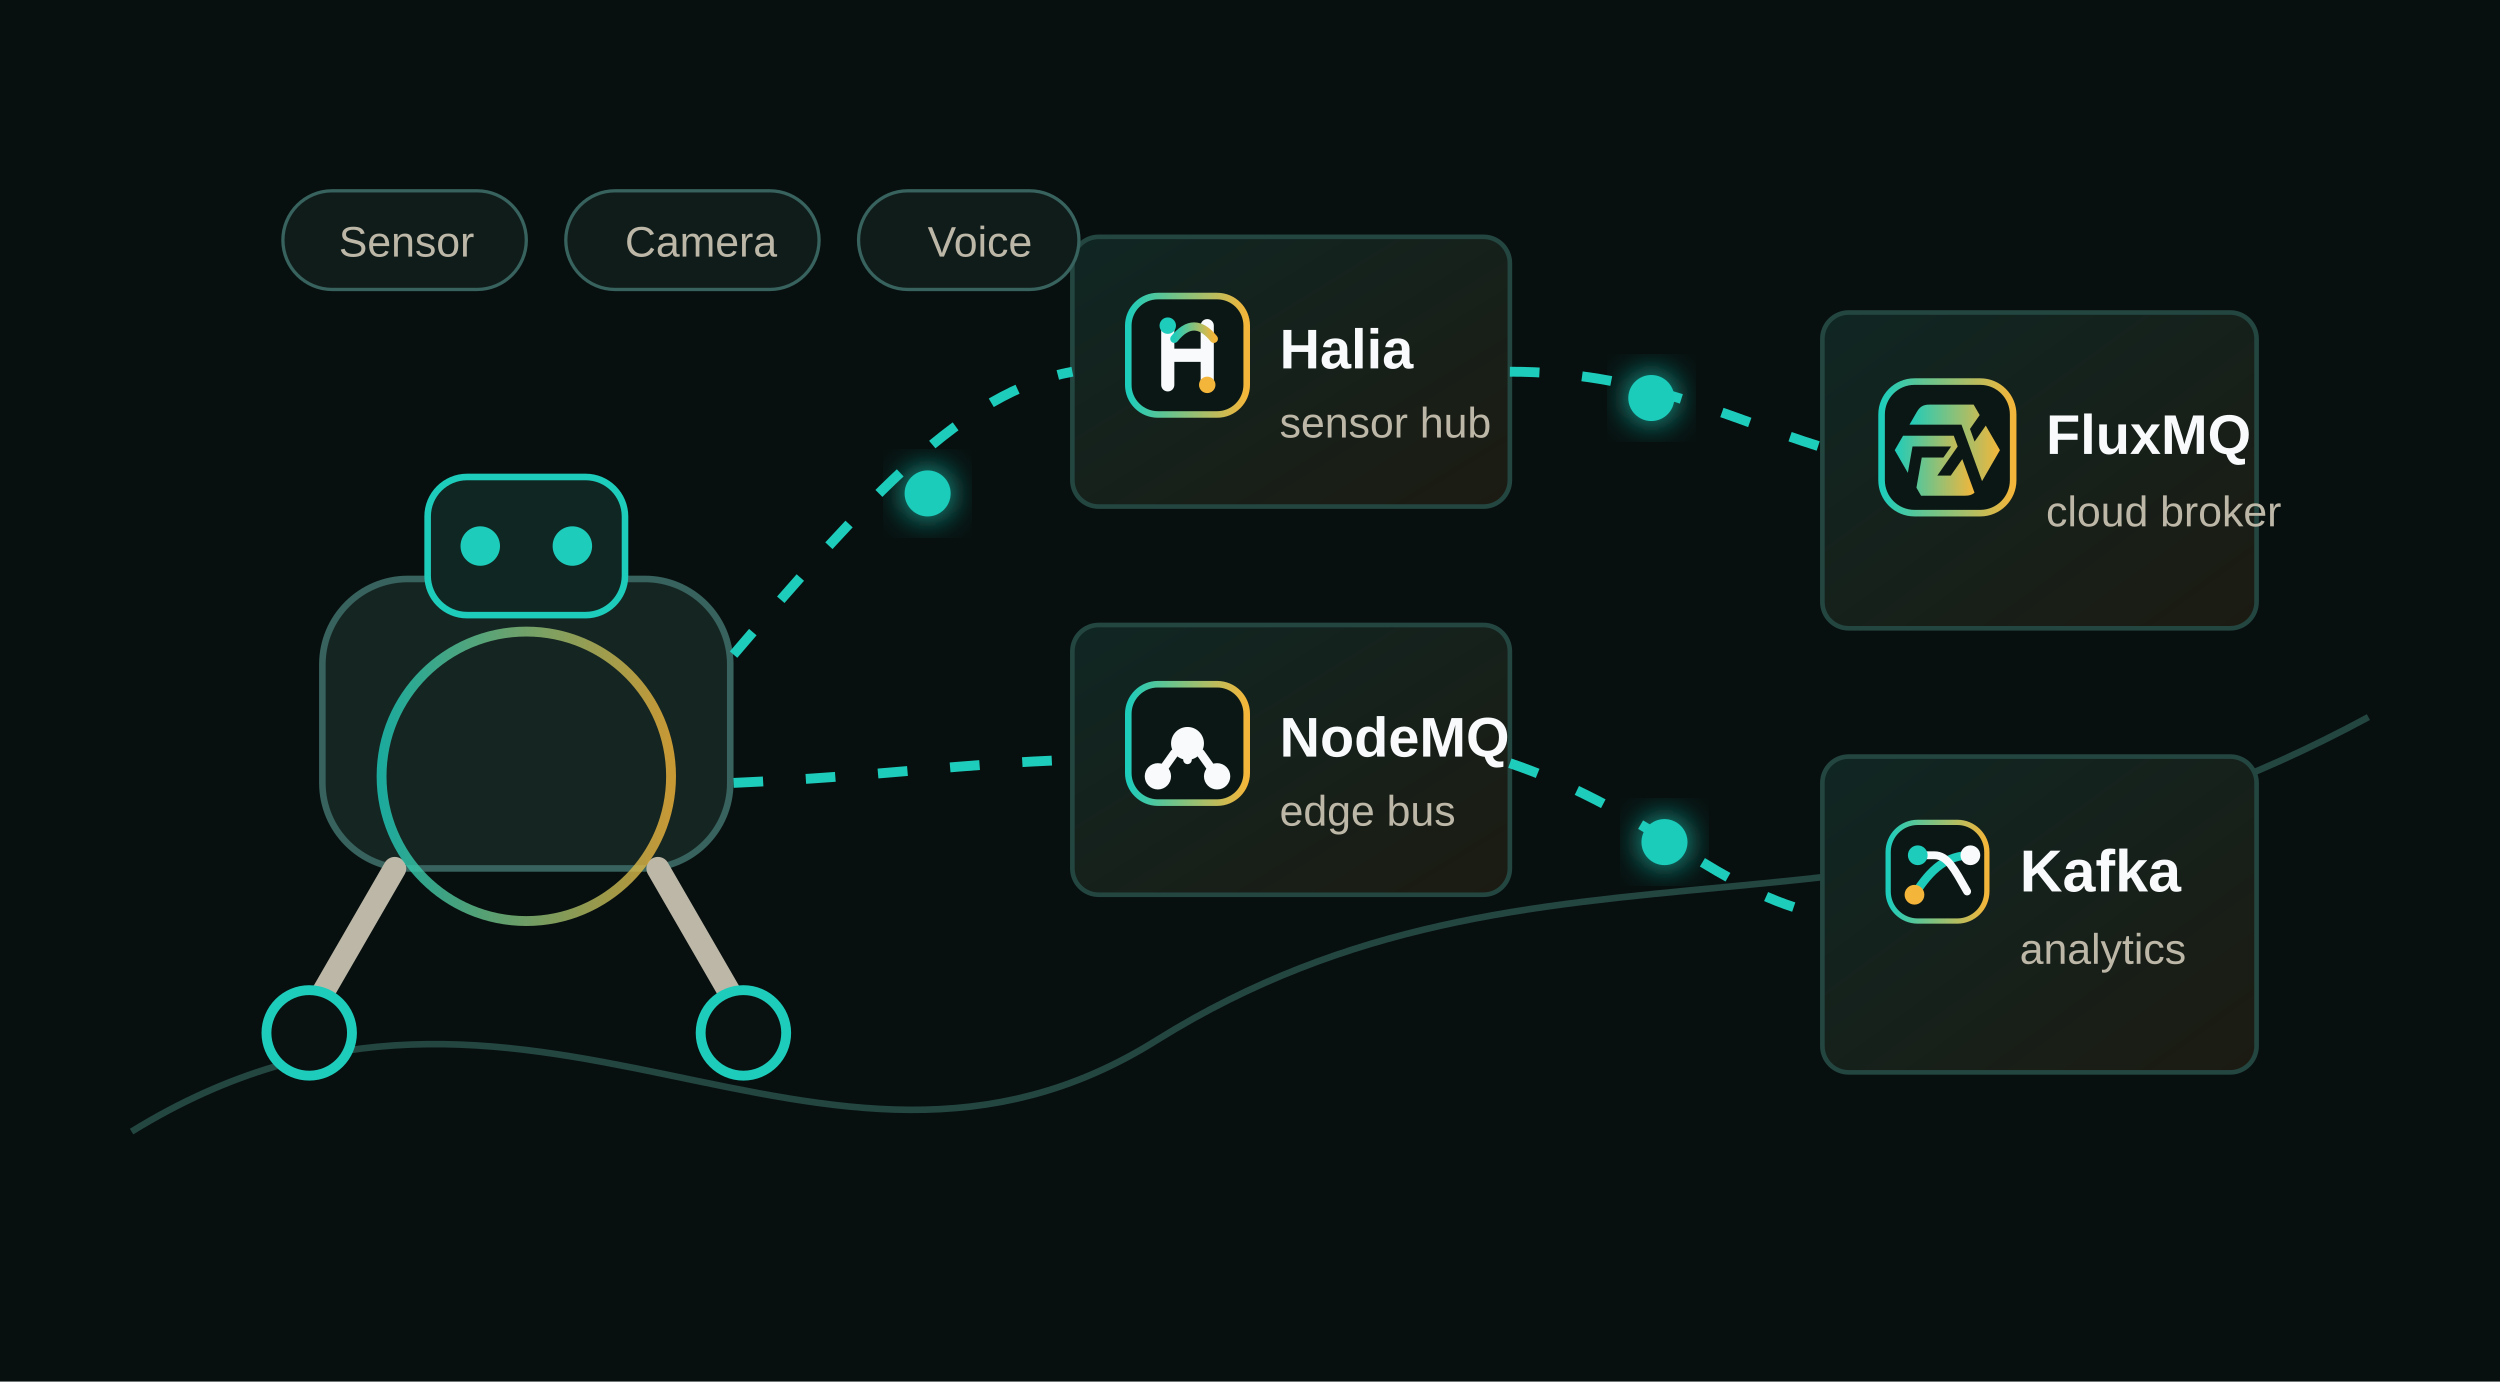
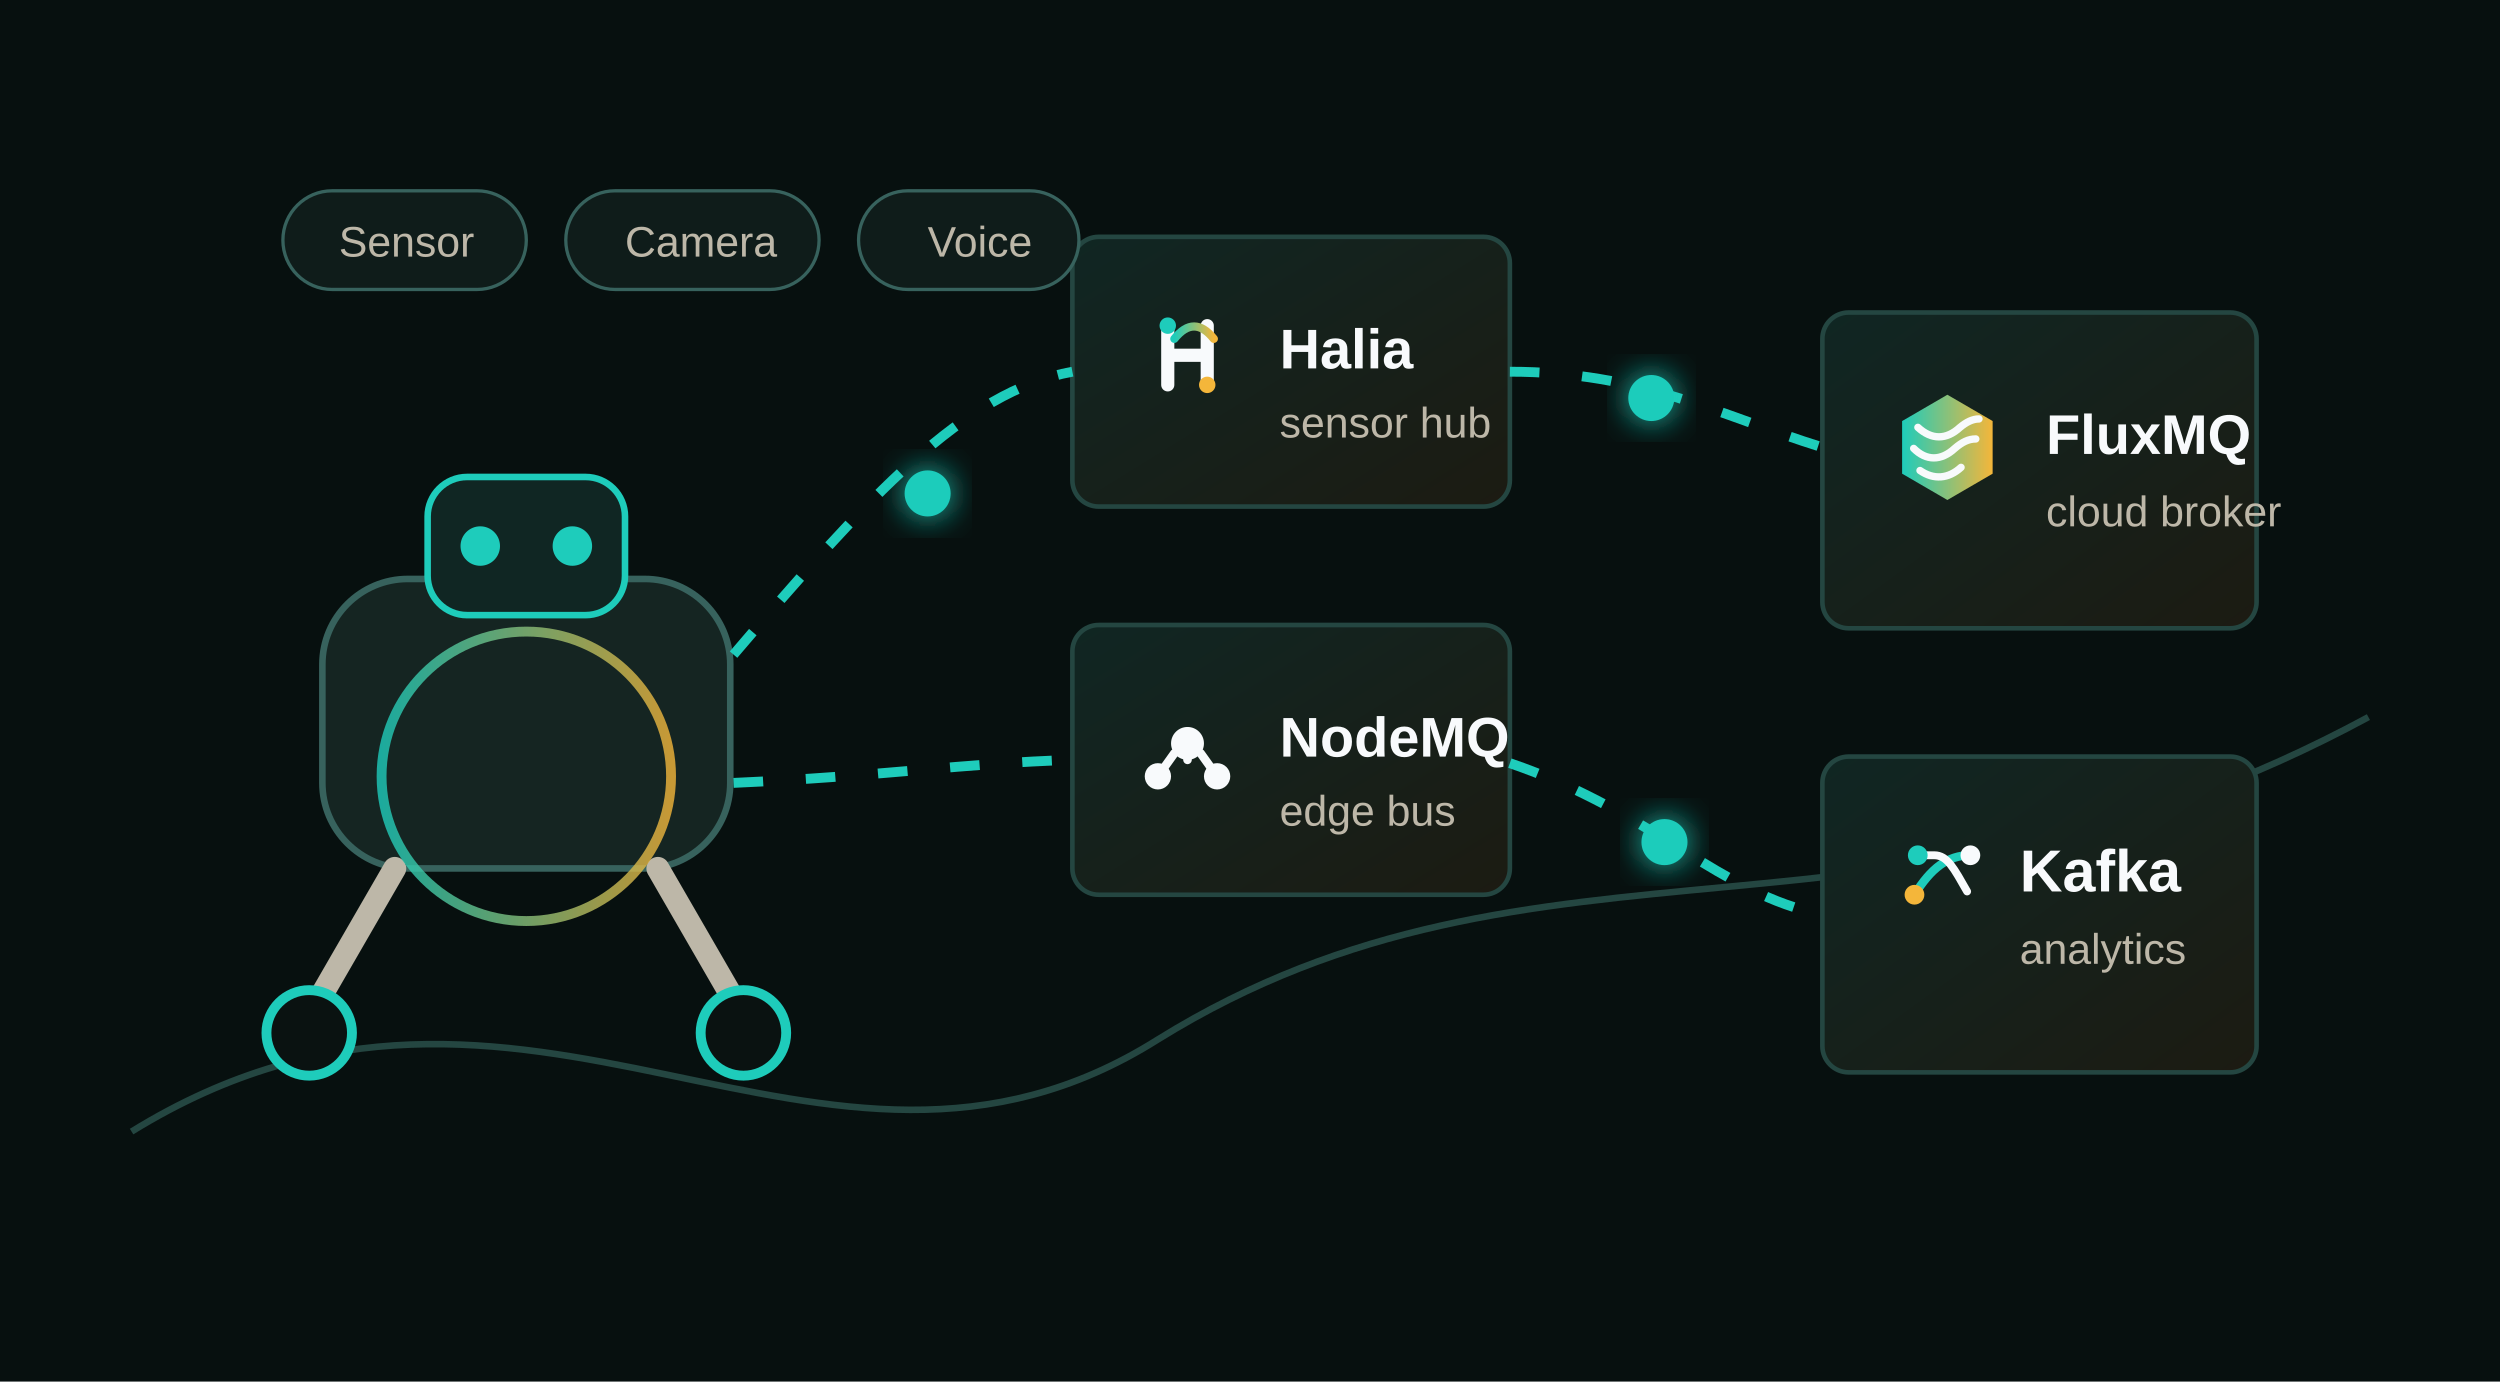
<svg xmlns="http://www.w3.org/2000/svg" viewBox="0 0 760 420" role="img" aria-labelledby="title desc">
  <defs>
    <linearGradient id="panel" x1="0" x2="1" y1="0" y2="1">
      <stop offset="0" stop-color="#102623" />
      <stop offset="1" stop-color="#1c1b12" />
    </linearGradient>
    <linearGradient id="accent" x1="0" x2="1">
      <stop offset="0" stop-color="#1eccbb" />
      <stop offset="1" stop-color="#f4b63a" />
    </linearGradient>
    <filter id="glow" x="-45%" y="-45%" width="190%" height="190%">
      <feGaussianBlur stdDeviation="5" result="blur" />
      <feMerge>
        <feMergeNode in="blur" />
        <feMergeNode in="SourceGraphic" />
      </feMerge>
    </filter>
    <style>
      .bg{fill:#07100f}
      .card{fill:url(#panel);stroke:#244641;stroke-width:1.4}
      .line{fill:none;stroke:#1eccbb;stroke-width:3;stroke-dasharray:9 13;animation:flow 3.1s linear infinite}
      .line2{animation-delay:.9s}
      .label{font:600 18px Arial,sans-serif;fill:#f8fafc}
      .small{font:500 13px Arial,sans-serif;fill:#bdb7a8}
      .bot{animation:move 5s ease-in-out infinite}
      .eye{fill:#1eccbb;animation:blink 3.2s ease-in-out infinite}
      .scan{fill:none;stroke:url(#accent);stroke-width:3;opacity:.8;animation:scan 2.6s ease-in-out infinite}
      .dot{fill:#1eccbb;filter:url(#glow);animation:pulse 2s ease-in-out infinite}
-       .logoBox{fill:#0b1715;stroke:url(#accent);stroke-width:2}
      .logoH{fill:none;stroke:#f8fafc;stroke-width:4;stroke-linecap:round;stroke-linejoin:round}
      .logoArc{fill:none;stroke:url(#accent);stroke-width:2.5;stroke-linecap:round}
-       .fluxMark{fill:url(#accent)}
+       .fluxHex{fill:url(#accent)}
+       .fluxWave{fill:none;stroke:#f8fafc;stroke-width:7;stroke-linecap:round}
      .logoShield{fill:none;stroke:#f8fafc;stroke-width:2.8;stroke-linejoin:round}
      .logoNode{fill:none;stroke:#f8fafc;stroke-width:2.6;stroke-linecap:round;stroke-linejoin:round}
      .logoName{font:700 17px Arial,sans-serif;fill:#f8fafc}
-       .sysBox{fill:#0b1715;stroke:url(#accent);stroke-width:1.6}
      .sysLine{fill:none;stroke:#f8fafc;stroke-width:2.4;stroke-linecap:round;stroke-linejoin:round}
      .sysAccent{fill:#1eccbb}
      .sysGold{fill:#f4b63a}
      @keyframes flow{to{stroke-dashoffset:-88}}
      @keyframes move{0%,100%{transform:translateX(0)}50%{transform:translateX(20px)}}
      @keyframes blink{0%,88%,100%{opacity:1}92%{opacity:.2}}
      @keyframes scan{0%{transform:scale(.75);opacity:.15;transform-origin:160px 236px}60%{transform:scale(1.25);opacity:.75;transform-origin:160px 236px}100%{transform:scale(1.5);opacity:0;transform-origin:160px 236px}}
      @keyframes pulse{0%,100%{opacity:.35;transform:scale(.9);transform-origin:center}50%{opacity:1;transform:scale(1.15);transform-origin:center}}
    </style>
  </defs>
  <rect class="bg" width="760" height="420" />
  <path d="M40 344 C160 270 249 381 352 316 C468 244 574 297 720 218" fill="none" stroke="#244641" stroke-width="2" />
  <g class="bot">
    <rect x="98" y="176" width="124" height="88" rx="26" fill="#152522" stroke="#37625d" stroke-width="2" />
    <rect x="130" y="145" width="60" height="42" rx="12" fill="#102623" stroke="#1eccbb" stroke-width="2" />
    <circle class="eye" cx="146" cy="166" r="6" />
    <circle class="eye" cx="174" cy="166" r="6" />
    <path d="M120 264l-26 45M200 264l26 45" stroke="#bdb7a8" stroke-width="7" stroke-linecap="round" />
    <circle cx="94" cy="314" r="13" fill="#0a1211" stroke="#1eccbb" stroke-width="3" />
    <circle cx="226" cy="314" r="13" fill="#0a1211" stroke="#1eccbb" stroke-width="3" />
    <circle class="scan" cx="160" cy="236" r="44" />
  </g>
  <g>
    <rect class="card" x="326" y="72" width="133" height="82" rx="8" />
    <g transform="translate(343 90)">
-       <rect class="logoBox" width="36" height="36" rx="9" />
      <path class="logoH" d="M12 9v18M24 9v18M13 18h10" />
      <path class="logoArc" d="M14 13c4-5 8-5 12 0" />
      <circle cx="12" cy="9" r="2.5" fill="#1eccbb" />
      <circle cx="24" cy="27" r="2.5" fill="#f4b63a" />
    </g>
    <text class="logoName" x="389" y="112">Halia</text>
    <text class="small" x="389" y="133">sensor hub</text>
    <rect class="card" x="326" y="190" width="133" height="82" rx="8" />
    <g transform="translate(343 208)">
-       <rect class="logoBox" width="36" height="36" rx="9" />
      <circle cx="18" cy="18" r="5" fill="#f8fafc" />
      <circle cx="9" cy="28" r="4" fill="#f8fafc" />
      <circle cx="27" cy="28" r="4" fill="#f8fafc" />
      <path class="logoNode" d="M18 23v-5M14 21l-5 7M22 21l5 7" />
    </g>
    <text class="logoName" x="389" y="230">NodeMQ</text>
    <text class="small" x="389" y="251">edge bus</text>
  </g>
  <g>
    <rect class="card" x="554" y="95" width="132" height="96" rx="8" />
    <g transform="translate(572 116)">
-       <rect class="logoBox" width="40" height="40" rx="10" />
-       <g transform="translate(4 7) scale(.26)">
-         <path class="fluxMark" fill-rule="evenodd" clip-rule="evenodd" d="M93.285 102.997C90.554 105.461 87.239 106.516 82.439 106.516H30.757L25.366 97.184L31.595 61.852H56.911L65.934 48.965H20.777L15.336 79.82L0 53.258L9.741 36.38H69.024L73.606 48.965L49.76 83.023H65.491L78.99 63.745L93.278 102.997H93.285Z" />
-         <path class="fluxMark" fill-rule="evenodd" clip-rule="evenodd" d="M78.061 23.494H17.194L25.683 8.791C29.314 2.499 33.185 0 40.575 0H92.257L99.323 12.246L87.978 28.456L93.355 43.236L106.432 24.556L123 53.251L102.075 89.491L78.054 23.487L78.061 23.494Z" />
+       <g transform="translate(4 4) scale(.32)">
+         <path class="fluxHex" d="M50 0 93 25v50l-43 25L7 75V25Z" />
+         <path class="fluxWave" d="M22 31c13 12 27 12 40 0 6-5 12-8 18-8" />
+         <path class="fluxWave" d="M18 51c12 12 26 12 39 0 7-6 13-9 20-9" />
+         <path class="fluxWave" d="M24 72c13 9 27 8 39-3" />
      </g>
    </g>
    <text class="logoName" x="622" y="138">FluxMQ</text>
    <text class="small" x="622" y="160">cloud broker</text>
    <rect class="card" x="554" y="230" width="132" height="96" rx="8" />
    <g transform="translate(574 250)">
-       <rect class="sysBox" width="30" height="30" rx="9" />
      <path d="M8 22c5-8 10-12 17-12" fill="none" stroke="#1eccbb" stroke-width="2.6" stroke-linecap="round" />
      <path class="sysLine" d="M9 10h5c4 0 6 4 10 11" />
      <circle class="sysAccent" cx="9" cy="10" r="3" />
      <circle class="sysGold" cx="8" cy="22" r="3" />
      <circle cx="25" cy="10" r="3" fill="#f8fafc" />
    </g>
    <text class="label" x="614" y="271">Kafka</text>
    <text class="small" x="614" y="293">analytics</text>
  </g>
  <path class="line" d="M223 199 C264 151 293 119 326 113" />
  <path class="line line2" d="M223 238 C268 236 293 232 326 231" />
  <path class="line" d="M459 113 C499 113 522 126 554 136" />
  <path class="line line2" d="M459 232 C503 247 523 272 554 278" />
  <circle class="dot" cx="282" cy="150" r="7" />
  <circle class="dot" cx="502" cy="121" r="7" style="animation-delay:.7s" />
  <circle class="dot" cx="506" cy="256" r="7" style="animation-delay:1.2s" />
  <g>
    <rect x="86" y="58" width="74" height="30" rx="15" fill="#0f1c1a" stroke="#37625d" />
    <text class="small" x="103" y="78">Sensor</text>
    <rect x="172" y="58" width="77" height="30" rx="15" fill="#0f1c1a" stroke="#37625d" />
    <text class="small" x="190" y="78">Camera</text>
    <rect x="261" y="58" width="67" height="30" rx="15" fill="#0f1c1a" stroke="#37625d" />
    <text class="small" x="282" y="78">Voice</text>
  </g>
</svg>
